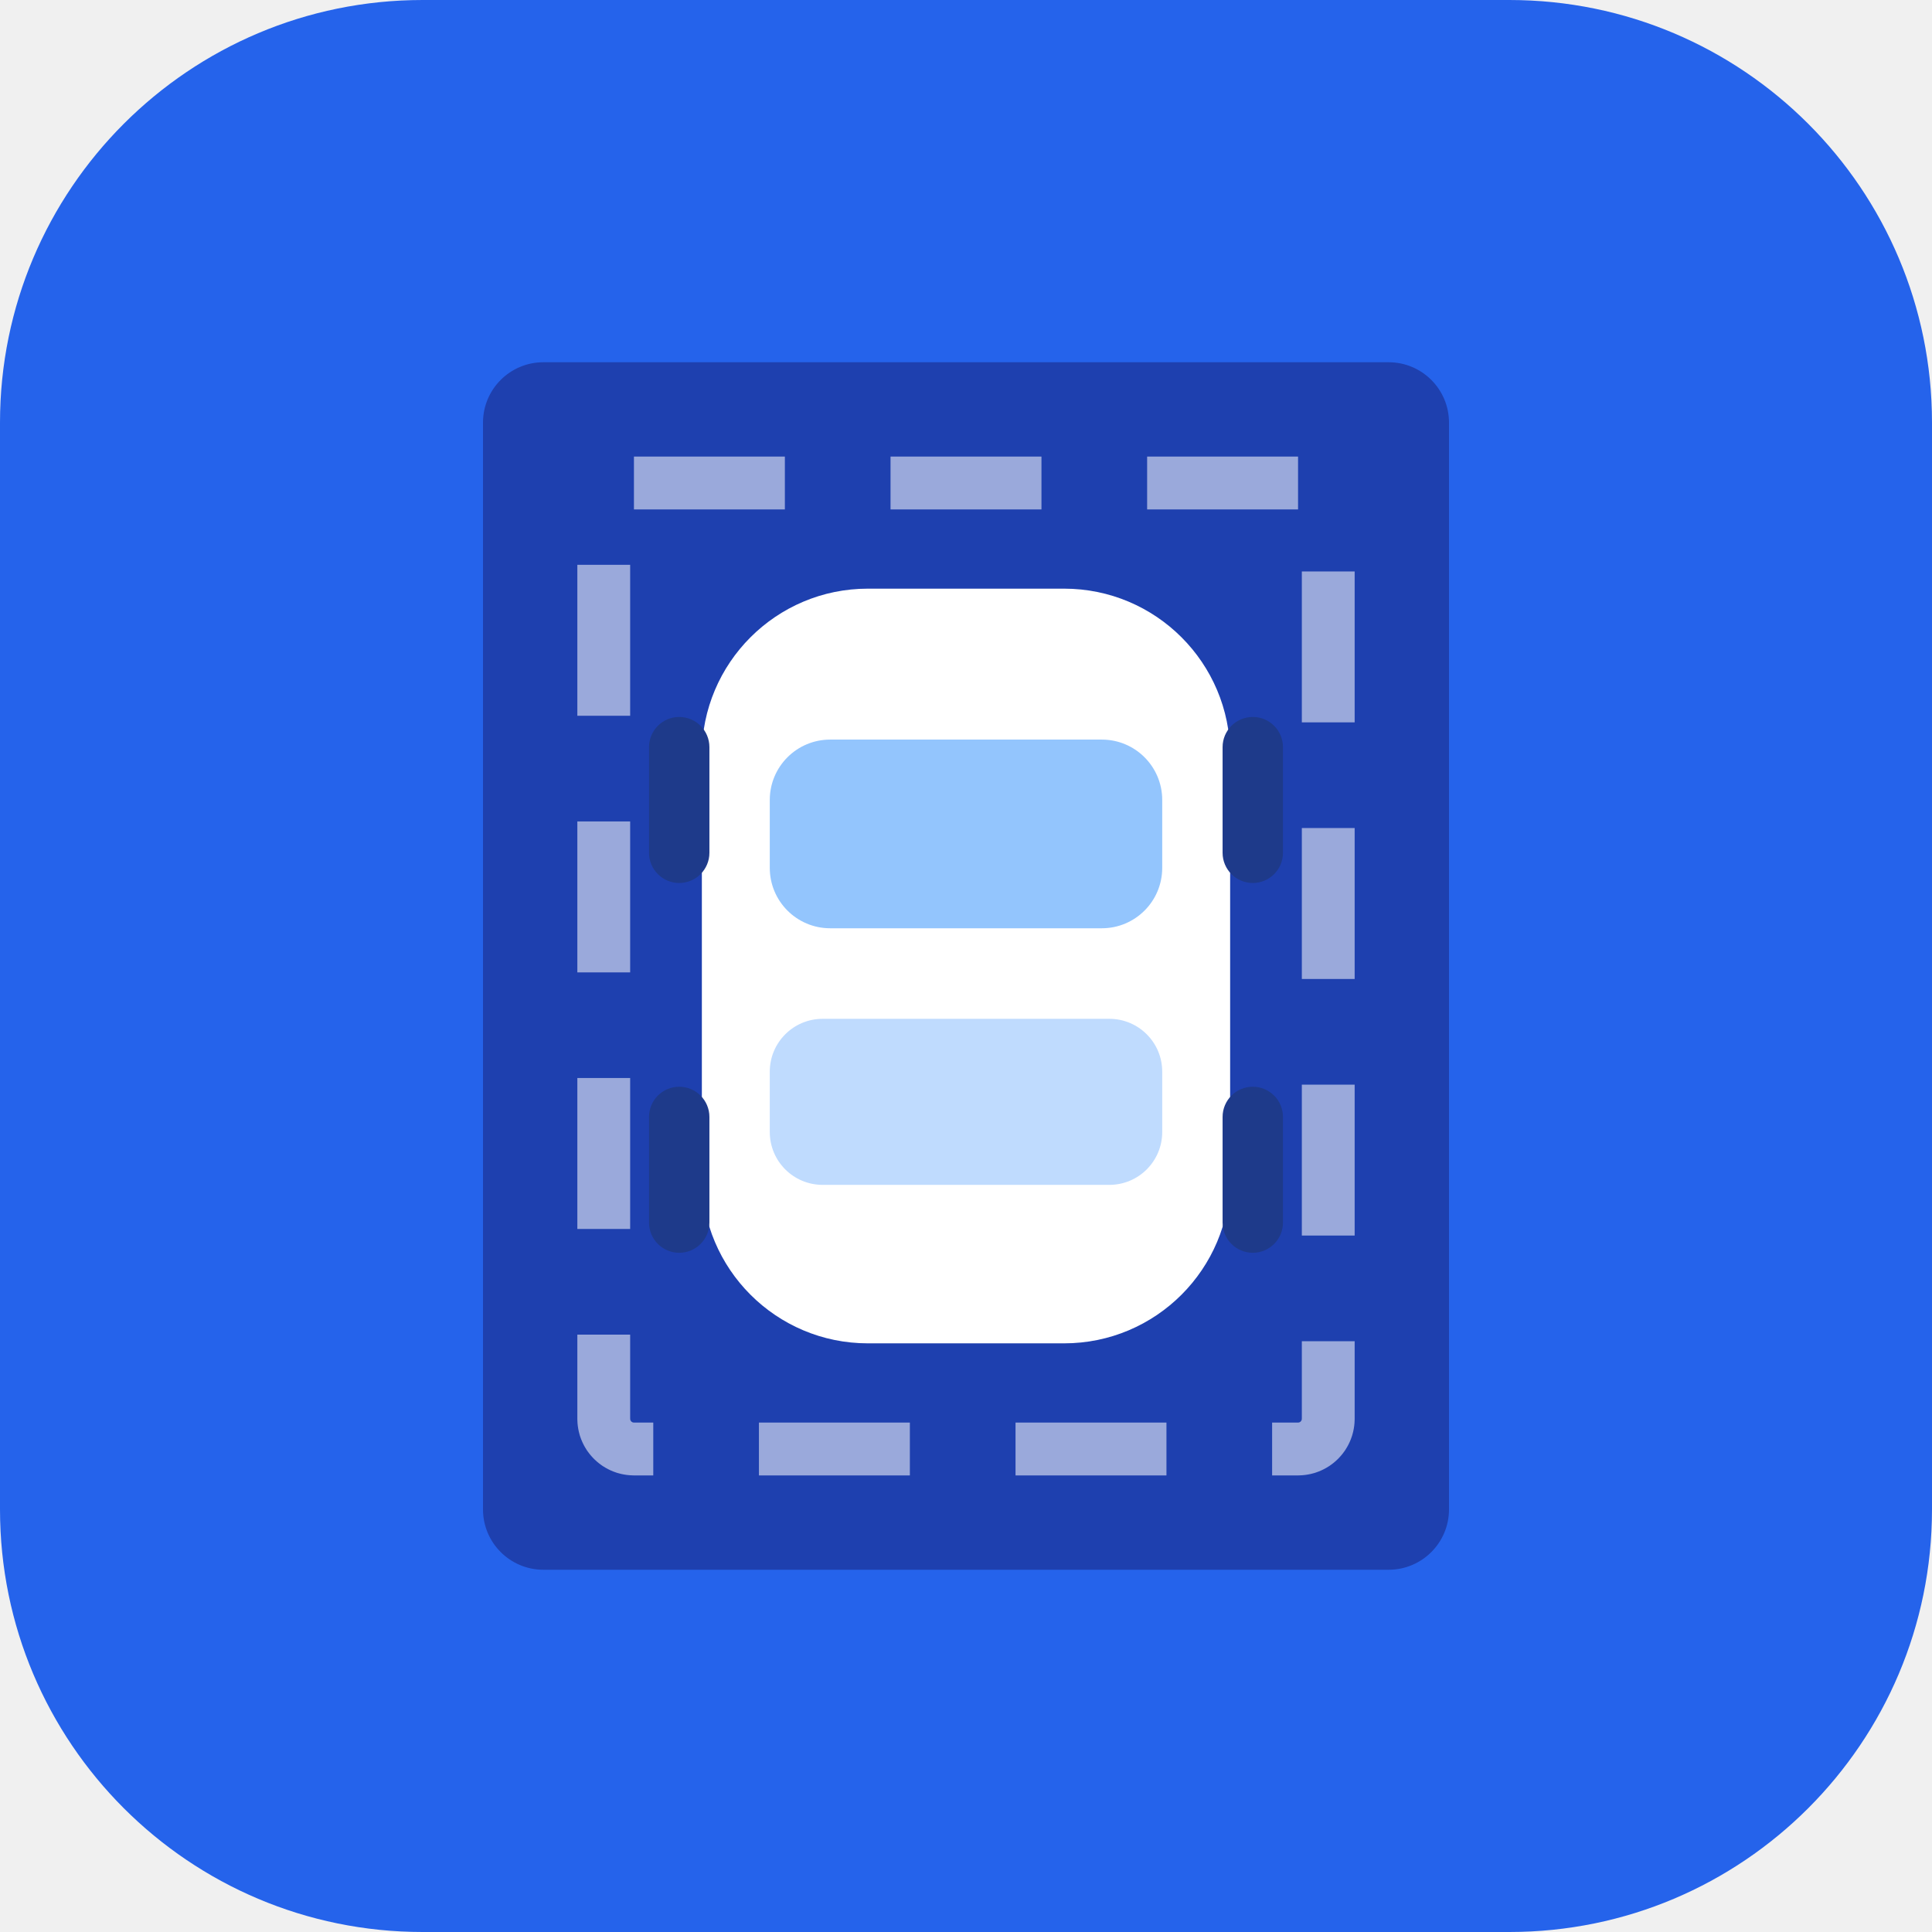
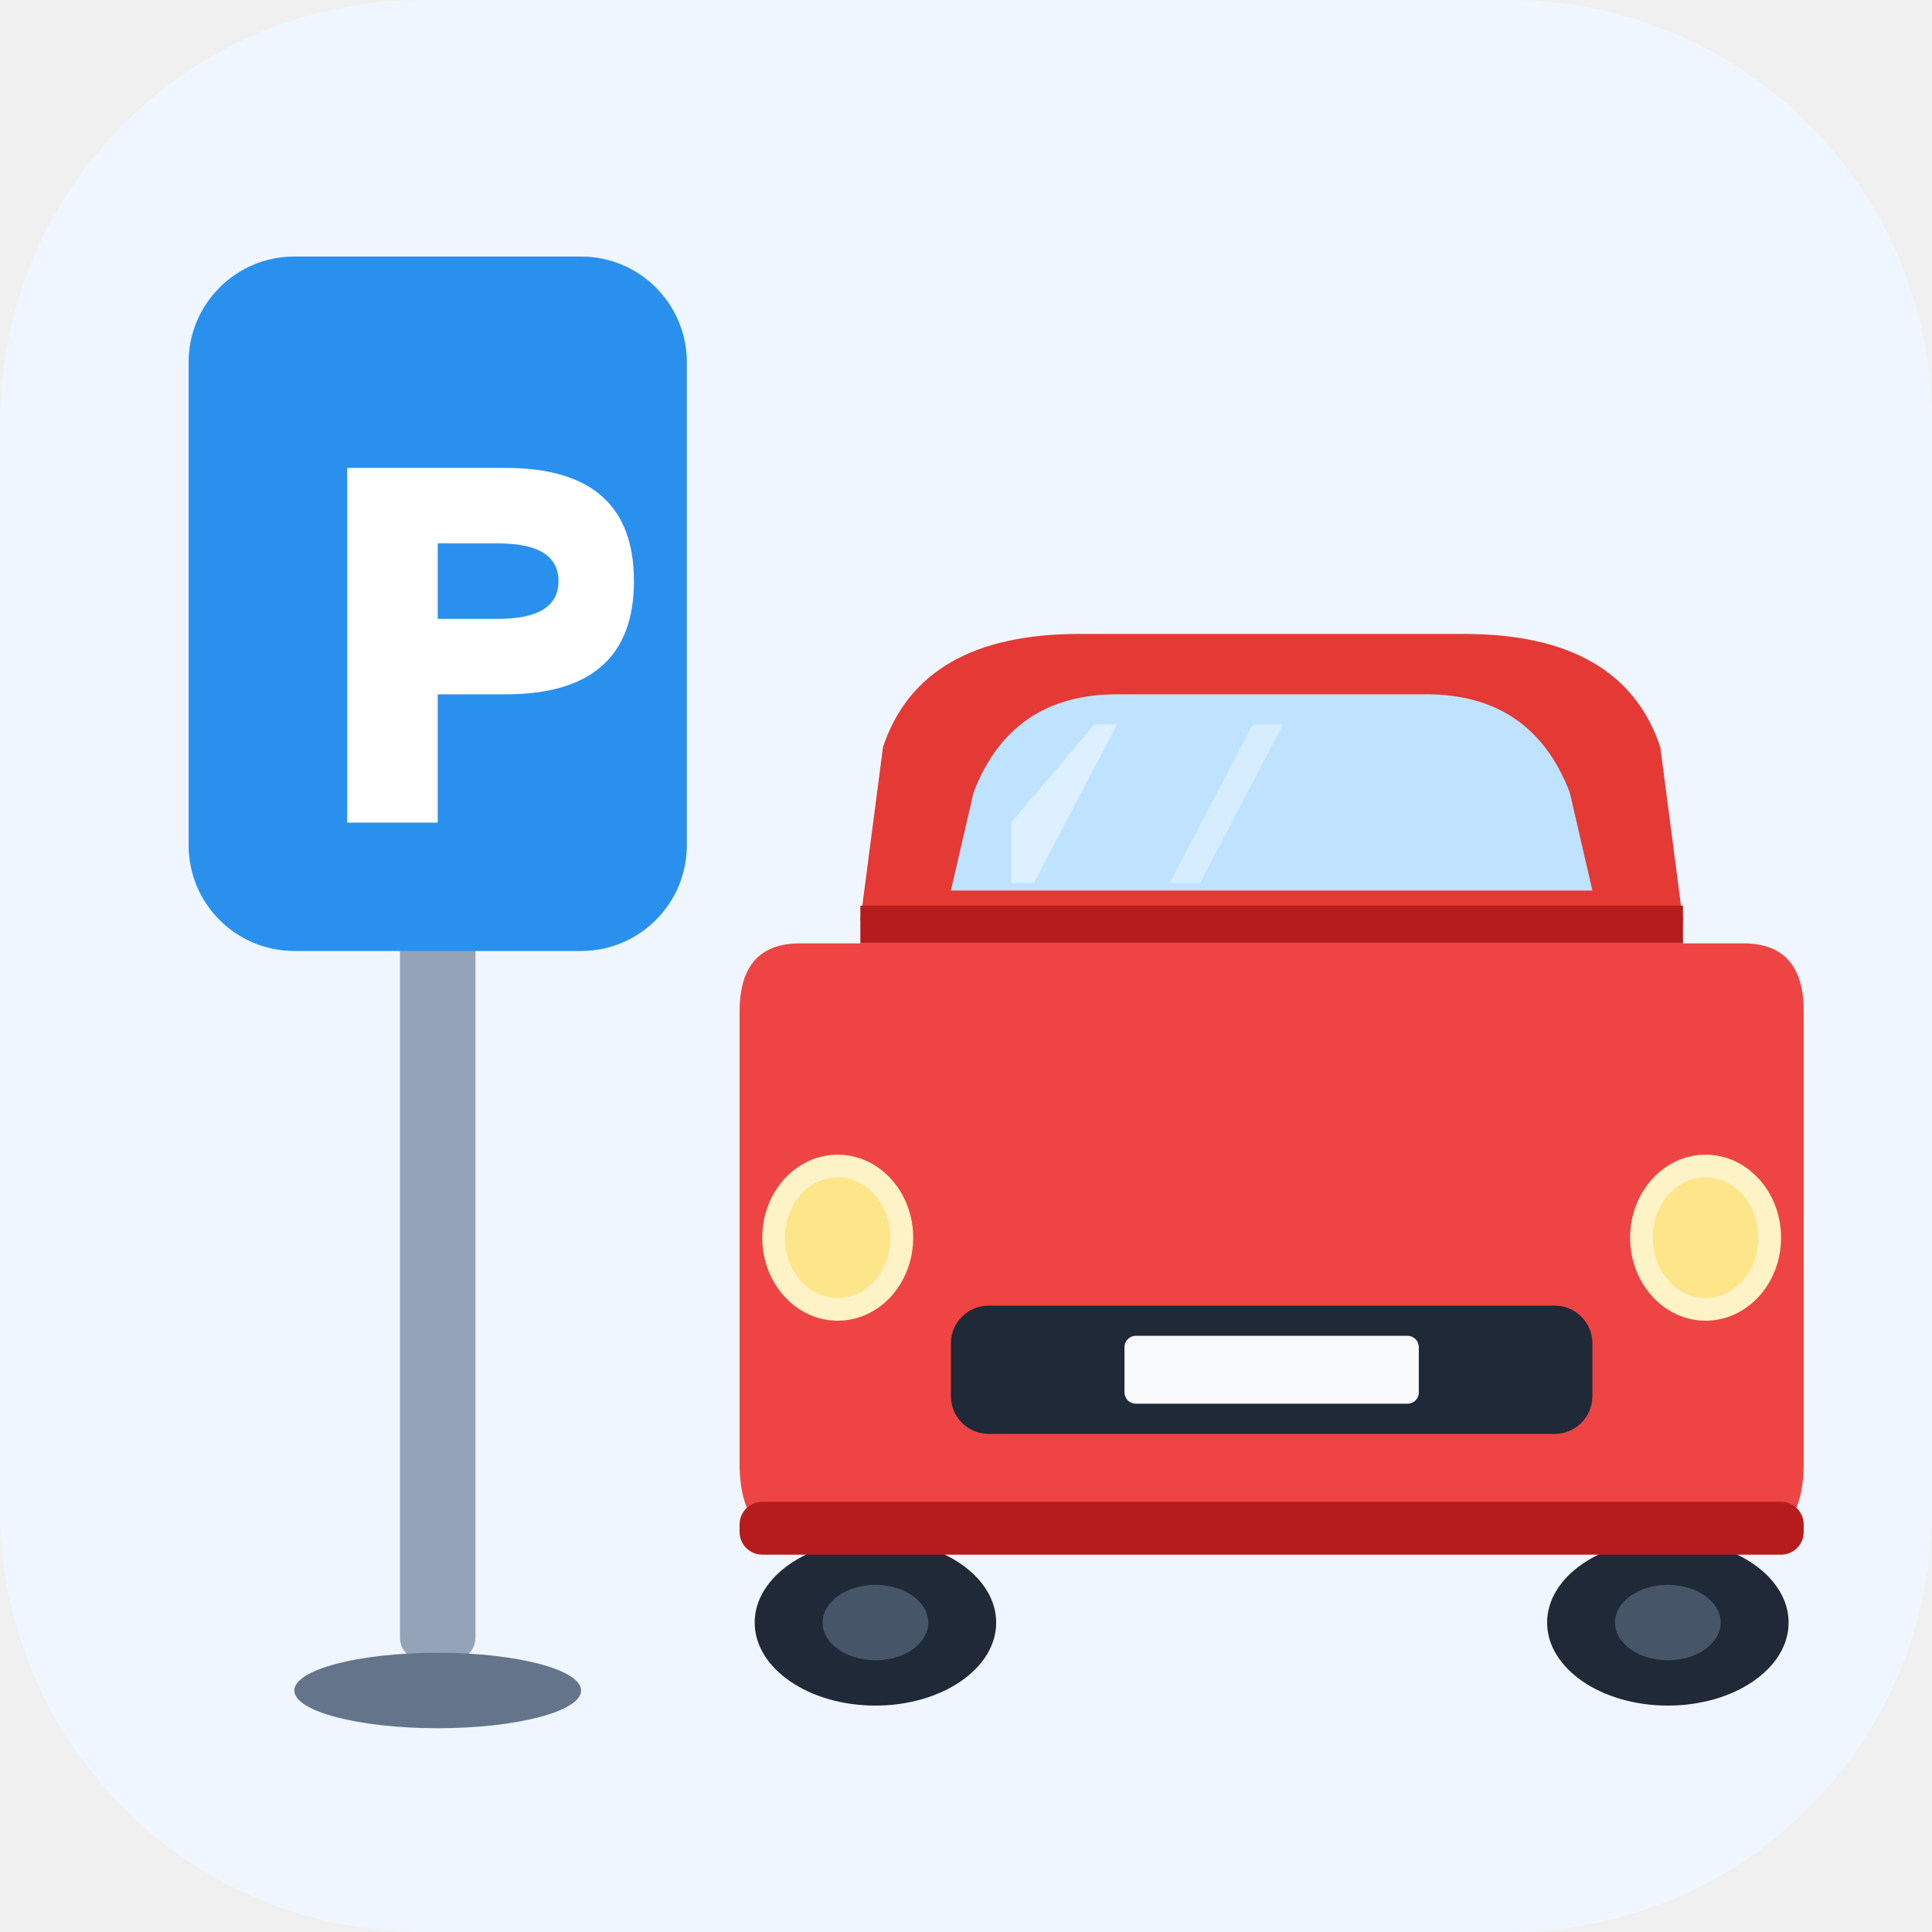
<svg xmlns="http://www.w3.org/2000/svg" viewBox="0 0 512 512" role="img" aria-label="Parking">
-   <rect width="512" height="512" rx="112" fill="#2563eb" />
-   <rect x="128" y="96" width="256" height="320" rx="16" fill="#1e40af" />
-   <rect x="160" y="128" width="192" height="256" rx="8" fill="none" stroke="#ffffff" stroke-width="14" stroke-dasharray="40 28" opacity="0.55" />
-   <rect x="186" y="156" width="140" height="200" rx="44" fill="#ffffff" />
-   <rect x="204" y="196" width="104" height="50" rx="16" fill="#93c5fd" />
-   <rect x="204" y="270" width="104" height="44" rx="14" fill="#bfdbfe" />
-   <rect x="172" y="190" width="16" height="44" rx="8" fill="#1e3a8a" />
-   <rect x="324" y="190" width="16" height="44" rx="8" fill="#1e3a8a" />
-   <rect x="172" y="288" width="16" height="44" rx="8" fill="#1e3a8a" />
-   <rect x="324" y="288" width="16" height="44" rx="8" fill="#1e3a8a" />
+   <rect width="512" height="512" rx="112" fill="#eff6ff" />
+   <rect x="106" y="240" width="20" height="200" rx="6" fill="#94a3b8" />
+   <ellipse cx="116" cy="448" rx="38" ry="10" fill="#64748b" />
+   <rect x="50" y="68" width="132" height="184" rx="28" fill="#1e88e5" />
+   <rect x="50" y="68" width="132" height="184" rx="28" fill="#3b9eff" opacity="0.35" />
+   <path d="M 92 110 L 92 218 L 116 218 L 116 184 L 134 184 Q 168 184 168 154 Q 168 124 134 124 L 92 124 Z M 116 144 L 132 144 Q 148 144 148 154 Q 148 164 132 164 L 116 164 Z" fill="#ffffff" />
+   <ellipse cx="232" cy="430" rx="32" ry="22" fill="#1f2937" />
+   <ellipse cx="232" cy="430" rx="14" ry="10" fill="#475569" />
+   <ellipse cx="442" cy="430" rx="32" ry="22" fill="#1f2937" />
+   <ellipse cx="442" cy="430" rx="14" ry="10" fill="#475569" />
+   <path d="M 234 198 Q 244 168 286 168 L 388 168 Q 430 168 440 198 L 446 244 L 228 244 Z" fill="#e53935" />
+   <path d="M 258 210 Q 268 184 296 184 L 378 184 Q 406 184 416 210 L 422 236 L 252 236 Z" fill="#bfe3ff" />
+   <path d="M 268 218 L 290 192 L 296 192 L 274 234 L 268 234 Z" fill="#ffffff" opacity="0.45" />
+   <path d="M 310 234 L 332 192 L 340 192 L 318 234 Z" fill="#ffffff" opacity="0.35" />
+   <rect x="228" y="240" width="218" height="10" fill="#b71c1c" />
+   <path d="M 212 250 L 462 250 Q 478 250 478 268 L 478 388 Q 478 410 458 410 L 216 410 Q 196 410 196 388 L 196 268 Q 196 250 212 250 Z" fill="#ef4444" />
+   <rect x="196" y="398" width="282" height="14" rx="6" fill="#b71c1c" />
+   <ellipse cx="222" cy="328" rx="20" ry="22" fill="#fef3c7" />
+   <ellipse cx="222" cy="328" rx="14" ry="16" fill="#fde68a" />
+   <ellipse cx="452" cy="328" rx="20" ry="22" fill="#fef3c7" />
+   <ellipse cx="452" cy="328" rx="14" ry="16" fill="#fde68a" />
+   <rect x="252" y="346" width="170" height="34" rx="10" fill="#1f2937" />
+   <rect x="298" y="354" width="78" height="18" rx="3" fill="#f8fafc" />
</svg>
